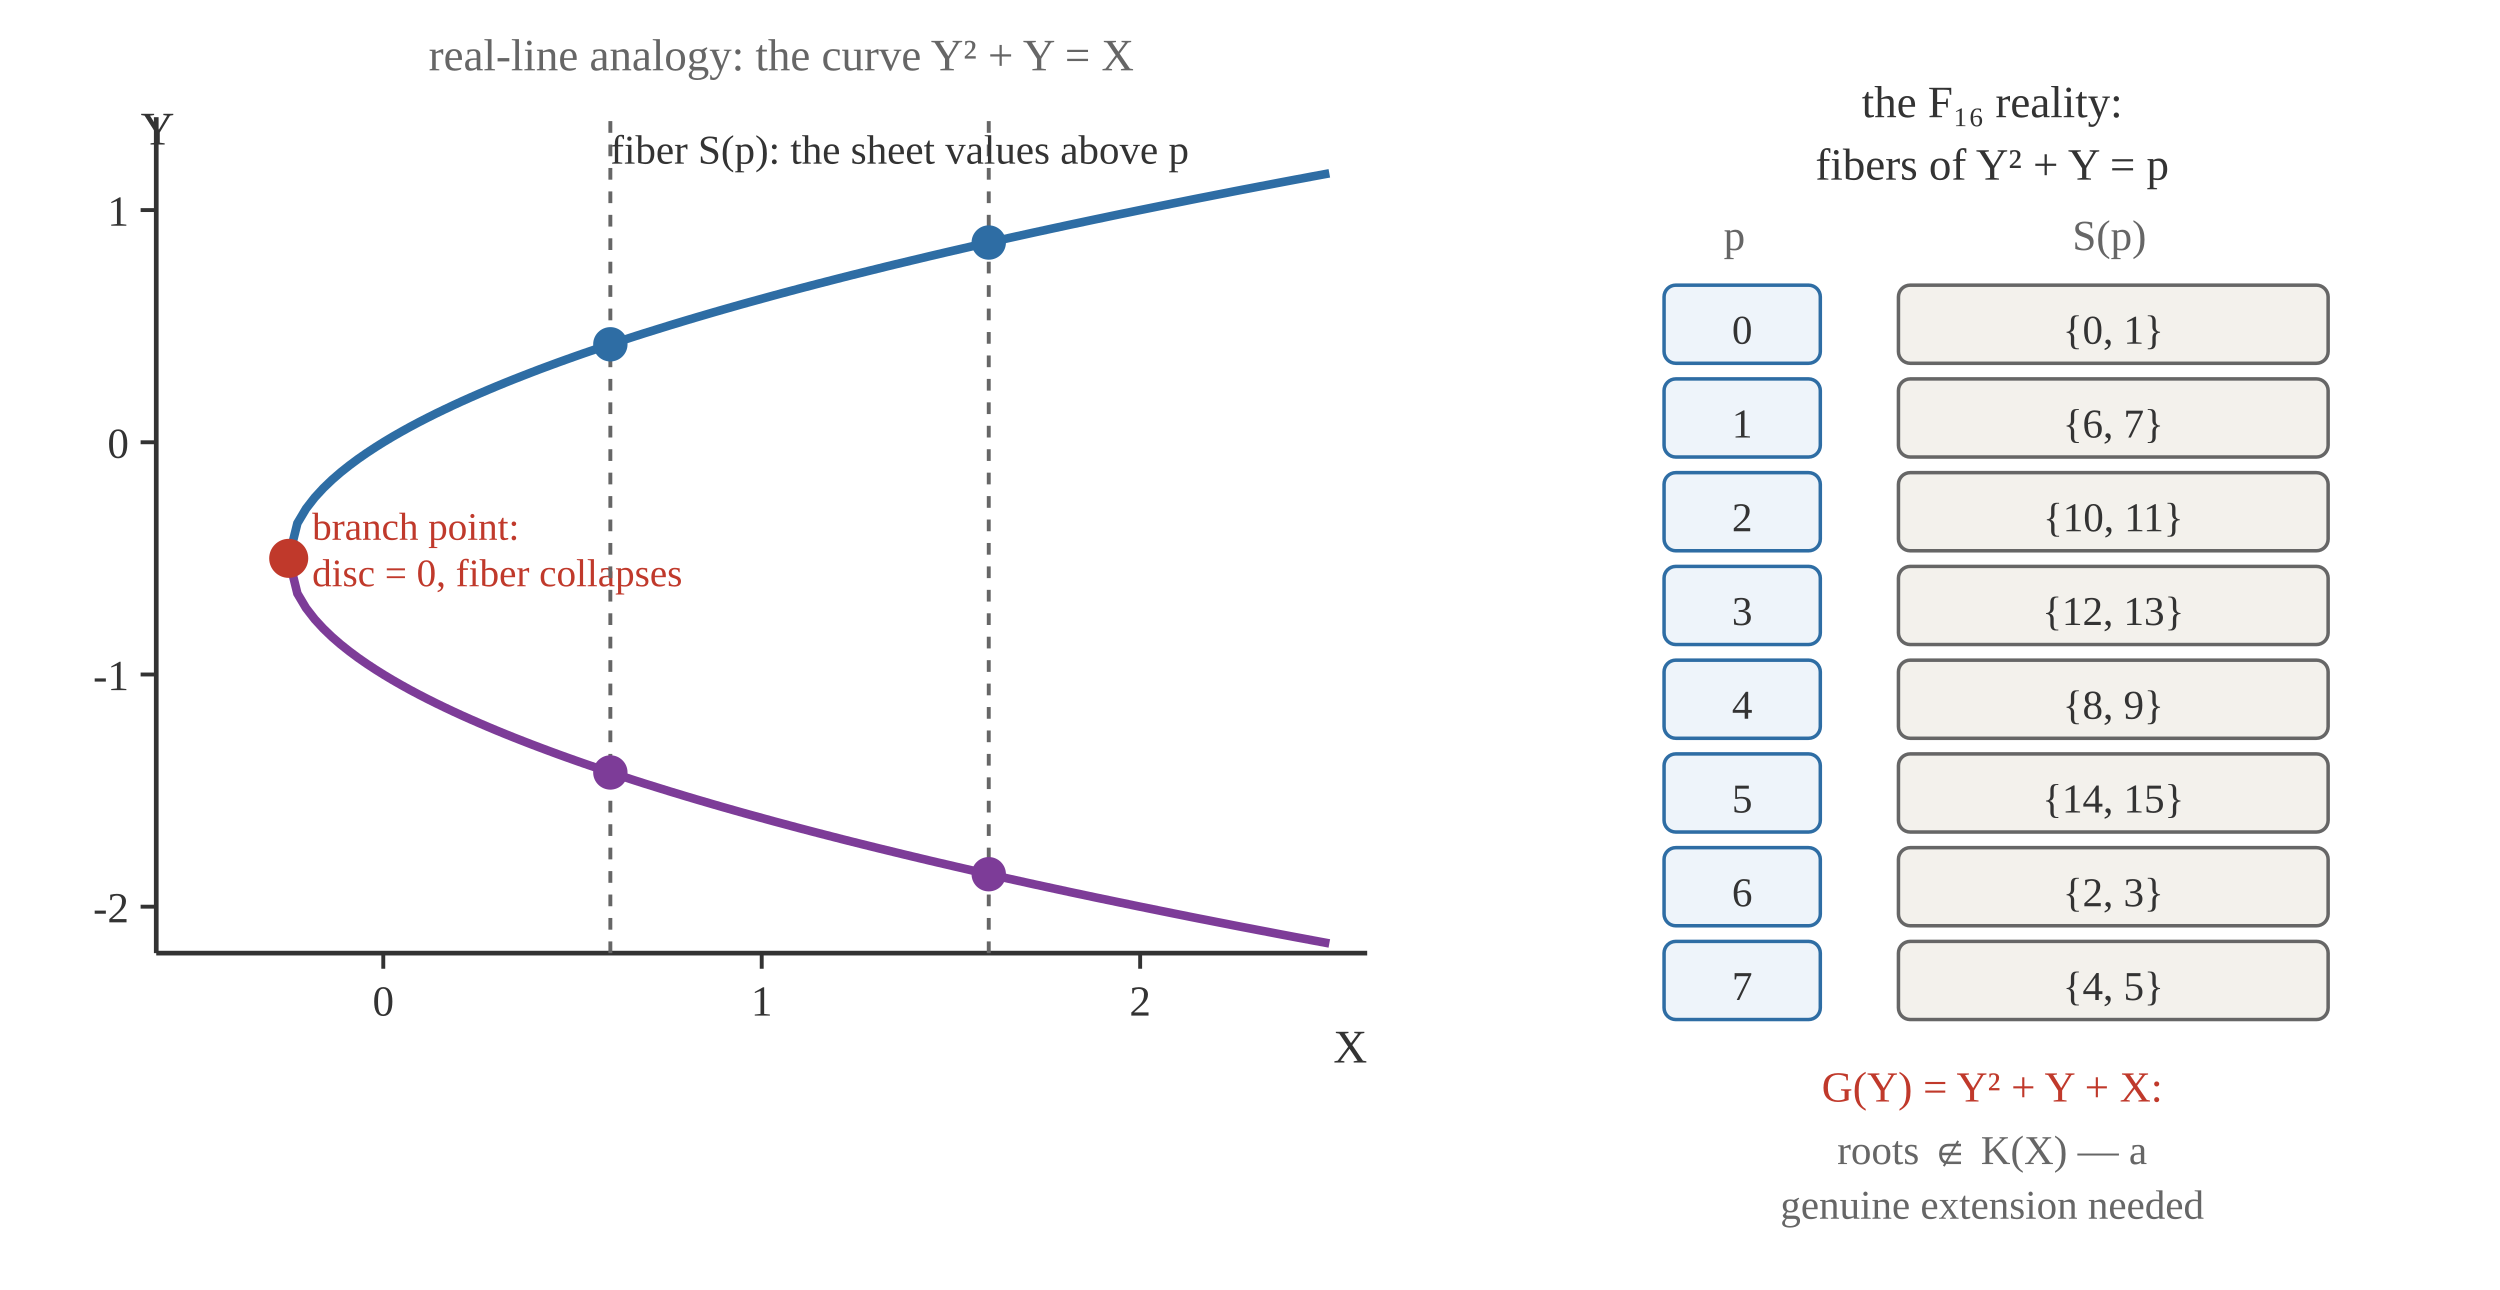
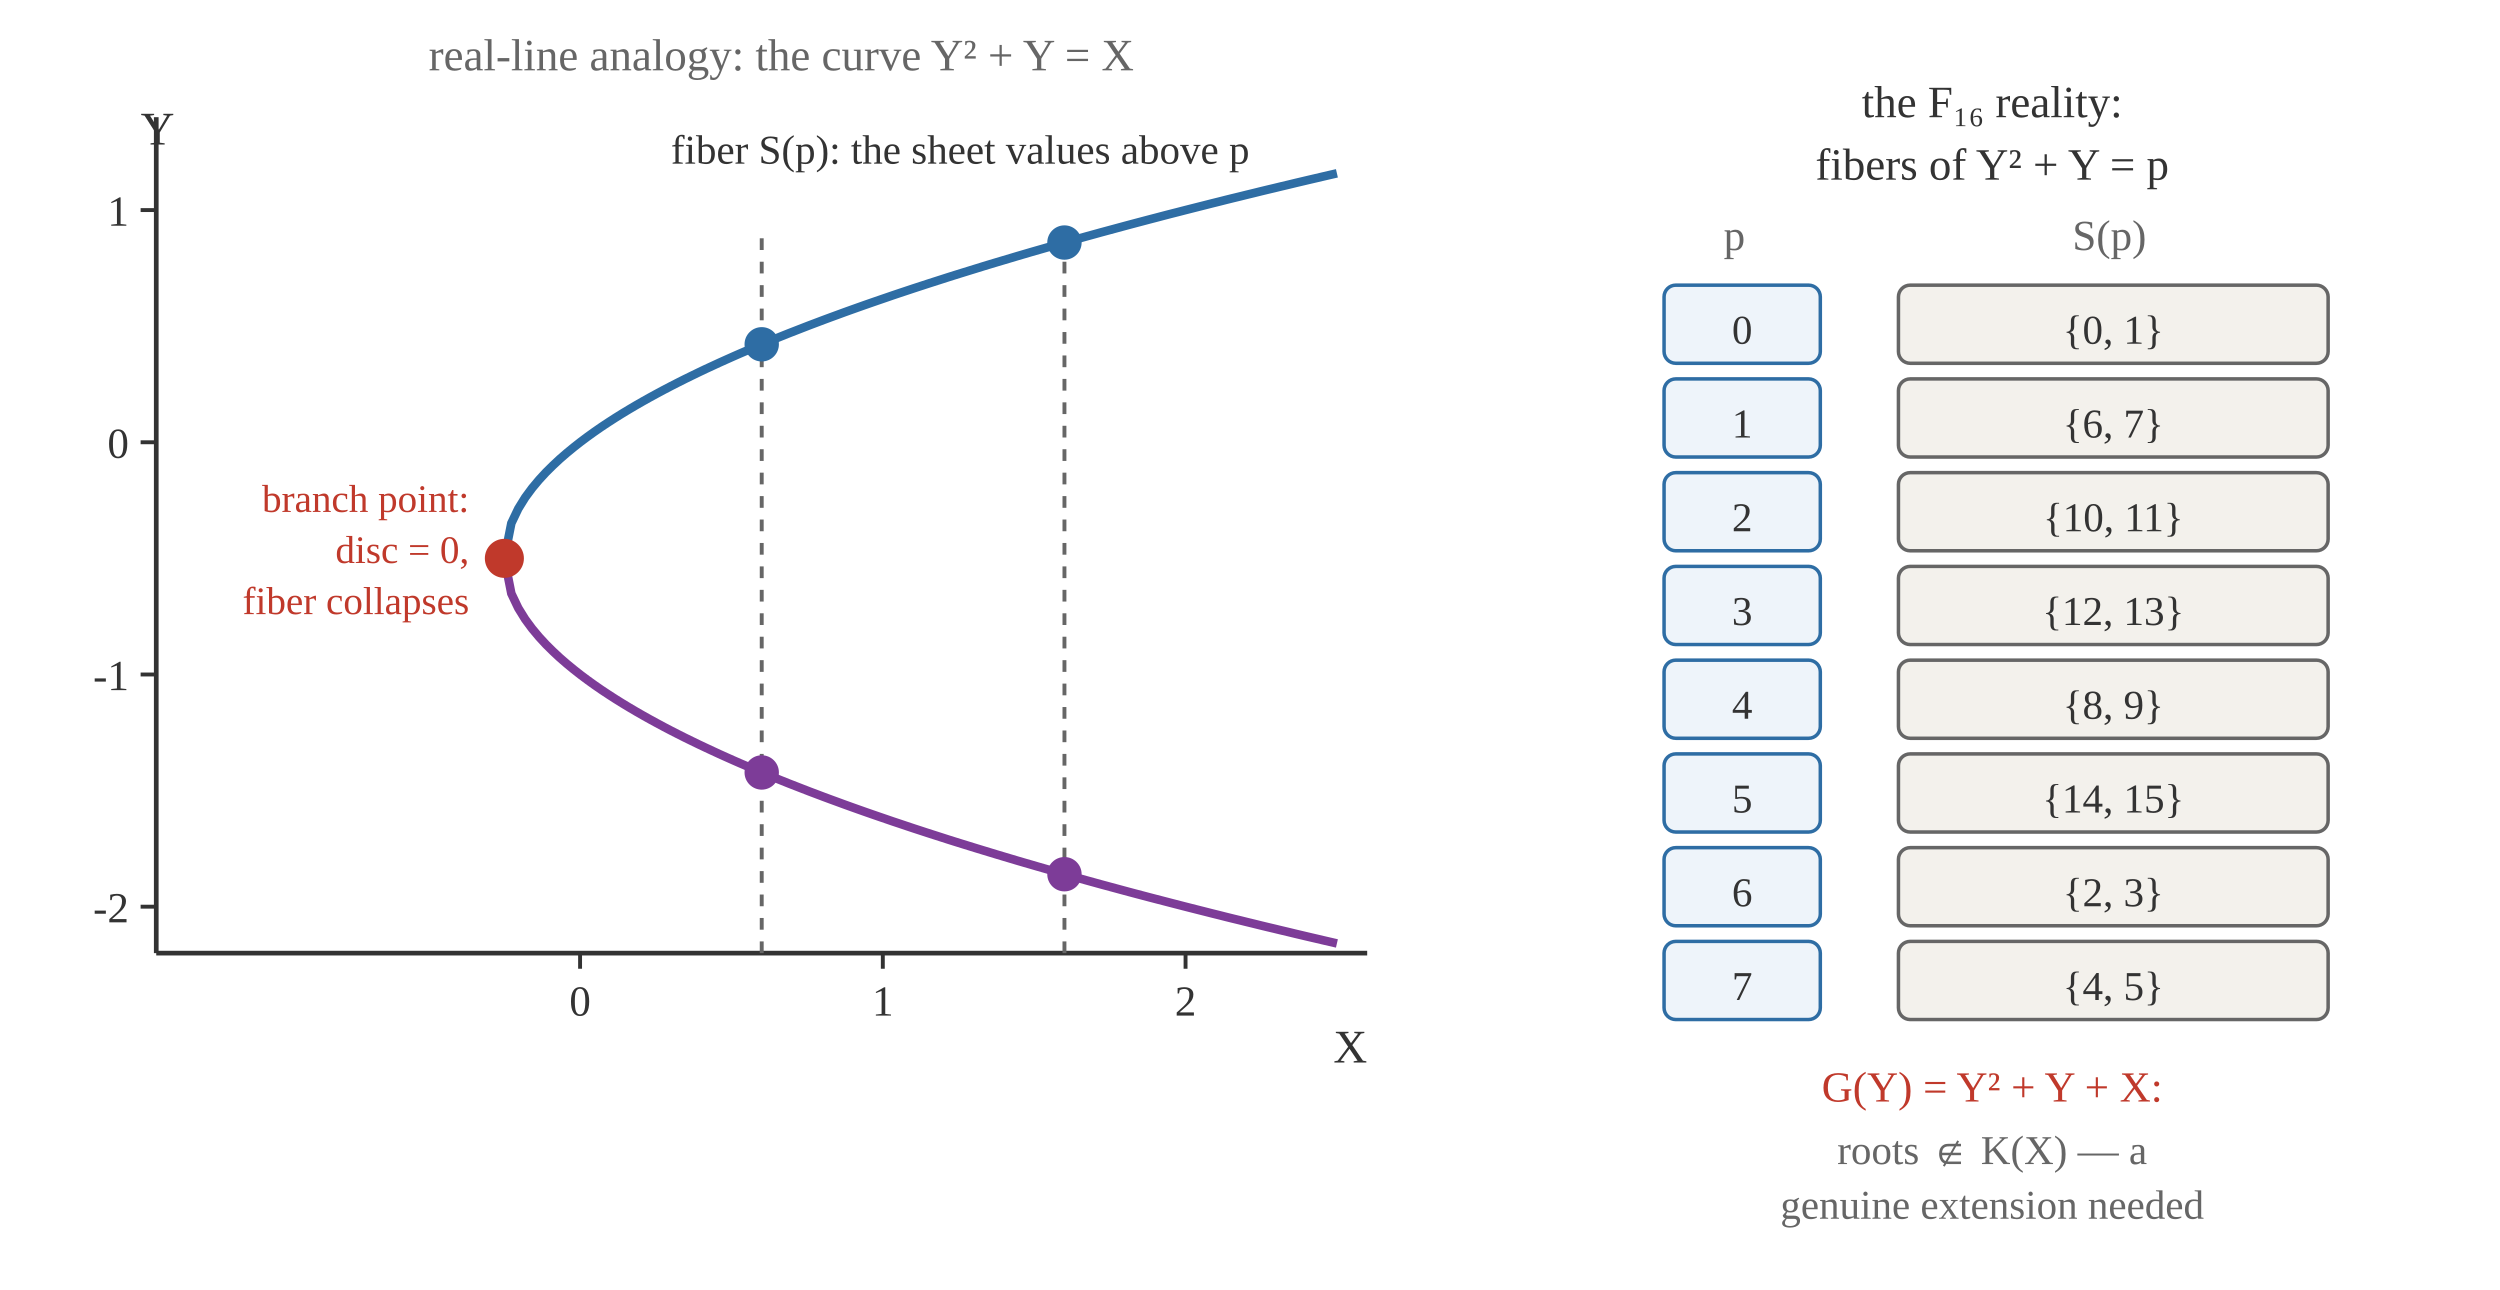
<svg class="setupfig" viewBox="0 0 640 330" width="100%" role="img" aria-label="A two-sheeted global description">
  <line x1="40" y1="244" x2="350" y2="244" stroke="#333" stroke-width="1.2" />
  <line x1="40" y1="244" x2="40" y2="30" stroke="#333" stroke-width="1.2" />
-   <line x1="98.12" y1="244" x2="98.12" y2="248" stroke="#333" stroke-width="1" />
-   <text x="98.12" y="260" font-size="11" text-anchor="middle" fill="#333">0</text>
-   <line x1="195" y1="244" x2="195" y2="248" stroke="#333" stroke-width="1" />
-   <text x="195" y="260" font-size="11" text-anchor="middle" fill="#333">1</text>
-   <line x1="291.88" y1="244" x2="291.88" y2="248" stroke="#333" stroke-width="1" />
-   <text x="291.88" y="260" font-size="11" text-anchor="middle" fill="#333">2</text>
+   <line x1="148.5" y1="244" x2="148.5" y2="248" stroke="#333" stroke-width="1" />
+   <text x="148.5" y="260" font-size="11" text-anchor="middle" fill="#333">0</text>
+   <line x1="226" y1="244" x2="226" y2="248" stroke="#333" stroke-width="1" />
+   <text x="226" y="260" font-size="11" text-anchor="middle" fill="#333">1</text>
+   <line x1="303.5" y1="244" x2="303.5" y2="248" stroke="#333" stroke-width="1" />
+   <text x="303.5" y="260" font-size="11" text-anchor="middle" fill="#333">2</text>
  <line x1="36" y1="232.11" x2="40" y2="232.11" stroke="#333" stroke-width="1" />
  <text x="33" y="236.11" font-size="11" text-anchor="end" fill="#333">-2</text>
  <line x1="36" y1="172.67" x2="40" y2="172.67" stroke="#333" stroke-width="1" />
  <text x="33" y="176.67" font-size="11" text-anchor="end" fill="#333">-1</text>
  <line x1="36" y1="113.22" x2="40" y2="113.22" stroke="#333" stroke-width="1" />
  <text x="33" y="117.22" font-size="11" text-anchor="end" fill="#333">0</text>
  <line x1="36" y1="53.78" x2="40" y2="53.78" stroke="#333" stroke-width="1" />
  <text x="33" y="57.78" font-size="11" text-anchor="end" fill="#333">1</text>
  <text x="350" y="272" font-size="12" text-anchor="end" fill="#333">X</text>
  <text x="36" y="37" font-size="12" text-anchor="start" fill="#333">Y</text>
-   <polyline points="73.91,142.94 76.13,133.95 78.35,130.22 80.57,127.36 82.79,124.95 85.01,122.82 87.23,120.9 89.45,119.14 91.67,117.49 93.89,115.95 96.11,114.49 98.33,113.1 100.55,111.77 102.77,110.5 104.99,109.27 107.21,108.09 109.43,106.95 111.65,105.84 113.87,104.77 116.09,103.72 118.31,102.7 120.53,101.71 122.75,100.74 124.97,99.79 127.19,98.86 129.41,97.95 131.63,97.06 133.85,96.19 136.07,95.33 138.29,94.48 140.51,93.66 142.73,92.84 144.95,92.04 147.17,91.25 149.39,90.47 151.61,89.71 153.83,88.95 156.05,88.21 158.27,87.47 160.49,86.75 162.71,86.03 164.93,85.32 167.15,84.63 169.37,83.94 171.59,83.25 173.81,82.58 176.03,81.91 178.25,81.25 180.47,80.6 182.69,79.95 184.91,79.31 187.13,78.68 189.35,78.05 191.57,77.43 193.79,76.82 196.01,76.21 198.23,75.6 200.45,75 202.67,74.41 204.89,73.82 207.11,73.24 209.33,72.66 211.55,72.09 213.77,71.52 215.99,70.95 218.21,70.39 220.43,69.84 222.65,69.29 224.87,68.74 227.09,68.19 229.31,67.65 231.53,67.12 233.75,66.59 235.97,66.06 238.19,65.53 240.41,65.01 242.63,64.49 244.85,63.98 247.07,63.47 249.29,62.96 251.51,62.46 253.73,61.95 255.95,61.46 258.17,60.96 260.39,60.47 262.61,59.98 264.83,59.49 267.05,59.01 269.27,58.53 271.49,58.05 273.71,57.57 275.93,57.1 278.15,56.63 280.37,56.16 282.59,55.7 284.81,55.23 287.03,54.77 289.25,54.32 291.47,53.86 293.69,53.41 295.91,52.96 298.13,52.51 300.35,52.06 302.57,51.62 304.79,51.17 307.01,50.73 309.23,50.3 311.45,49.86 313.67,49.43 315.89,48.99 318.11,48.56 320.33,48.14 322.55,47.71 324.77,47.29 326.99,46.86 329.21,46.44 331.43,46.02 333.65,45.61 335.87,45.19 338.09,44.78 340.31,44.37" fill="none" stroke="#2e6da4" stroke-width="2.2" />
-   <polyline points="73.91,142.94 76.13,151.94 78.35,155.67 80.57,158.53 82.79,160.94 85.01,163.07 87.23,164.99 89.45,166.75 91.67,168.4 93.89,169.94 96.11,171.4 98.33,172.79 100.55,174.12 102.77,175.39 104.99,176.62 107.21,177.8 109.43,178.94 111.65,180.05 113.87,181.12 116.09,182.17 118.31,183.19 120.53,184.18 122.75,185.15 124.97,186.1 127.19,187.03 129.41,187.94 131.63,188.83 133.85,189.7 136.07,190.56 138.29,191.4 140.51,192.23 142.73,193.05 144.95,193.85 147.17,194.64 149.39,195.42 151.61,196.18 153.83,196.94 156.05,197.68 158.27,198.42 160.49,199.14 162.71,199.86 164.93,200.57 167.15,201.26 169.37,201.95 171.59,202.64 173.81,203.31 176.03,203.98 178.25,204.64 180.47,205.29 182.69,205.94 184.91,206.58 187.13,207.21 189.35,207.84 191.57,208.46 193.79,209.07 196.01,209.68 198.23,210.29 200.45,210.88 202.67,211.48 204.89,212.07 207.11,212.65 209.33,213.23 211.55,213.8 213.77,214.37 215.99,214.94 218.21,215.5 220.43,216.05 222.65,216.6 224.87,217.15 227.09,217.69 229.31,218.23 231.53,218.77 233.75,219.3 235.97,219.83 238.19,220.36 240.41,220.88 242.63,221.39 244.85,221.91 247.07,222.42 249.29,222.93 251.51,223.43 253.73,223.93 255.95,224.43 258.17,224.93 260.39,225.42 262.61,225.91 264.83,226.4 267.05,226.88 269.27,227.36 271.49,227.84 273.71,228.32 275.93,228.79 278.15,229.26 280.37,229.73 282.59,230.19 284.81,230.65 287.03,231.11 289.25,231.57 291.47,232.03 293.69,232.48 295.91,232.93 298.13,233.38 300.35,233.83 302.57,234.27 304.79,234.72 307.01,235.16 309.23,235.59 311.45,236.03 313.67,236.46 315.89,236.9 318.11,237.33 320.33,237.75 322.55,238.18 324.77,238.6 326.99,239.03 329.21,239.45 331.43,239.87 333.65,240.28 335.87,240.7 338.09,241.11 340.31,241.52" fill="none" stroke="#7d3c98" stroke-width="2.2" />
-   <circle cx="73.91" cy="142.94" r="5" fill="#c0392b" />
-   <text x="79.91" y="138.19" font-size="10" text-anchor="start" fill="#c0392b">branch point:</text>
-   <text x="79.91" y="150.08" font-size="10" text-anchor="start" fill="#c0392b">disc = 0, fiber collapses</text>
-   <line x1="156.25" y1="244" x2="156.25" y2="30" stroke="#666" stroke-width="1.0" stroke-dasharray="3 3" />
-   <circle cx="156.25" cy="88.14" r="4.4" fill="#2e6da4" />
-   <circle cx="156.25" cy="197.75" r="4.4" fill="#7d3c98" />
-   <line x1="253.12" y1="244" x2="253.12" y2="30" stroke="#666" stroke-width="1.0" stroke-dasharray="3 3" />
-   <circle cx="253.12" cy="62.09" r="4.4" fill="#2e6da4" />
-   <circle cx="253.12" cy="223.8" r="4.4" fill="#7d3c98" />
-   <text x="156.25" y="41.89" font-size="10.5" text-anchor="start" fill="#333">fiber S(p): the sheet values above p</text>
+   <polyline points="129.12,142.94 130.9,133.95 132.68,130.22 134.45,127.36 136.23,124.95 138.01,122.82 139.78,120.9 141.56,119.14 143.33,117.49 145.11,115.95 146.89,114.49 148.66,113.1 150.44,111.77 152.21,110.5 153.99,109.27 155.77,108.09 157.54,106.95 159.32,105.84 161.09,104.77 162.87,103.72 164.65,102.7 166.42,101.71 168.2,100.74 169.97,99.79 171.75,98.86 173.53,97.95 175.3,97.06 177.08,96.19 178.85,95.33 180.63,94.48 182.41,93.66 184.18,92.84 185.96,92.04 187.73,91.25 189.51,90.47 191.29,89.71 193.06,88.95 194.84,88.21 196.61,87.47 198.39,86.75 200.17,86.03 201.94,85.32 203.72,84.63 205.49,83.94 207.27,83.25 209.05,82.58 210.82,81.91 212.6,81.25 214.38,80.6 216.15,79.95 217.93,79.31 219.7,78.68 221.48,78.05 223.26,77.43 225.03,76.82 226.81,76.21 228.58,75.6 230.36,75 232.14,74.41 233.91,73.82 235.69,73.24 237.46,72.66 239.24,72.09 241.02,71.52 242.79,70.95 244.57,70.39 246.34,69.84 248.12,69.29 249.9,68.74 251.67,68.19 253.45,67.65 255.22,67.12 257,66.59 258.78,66.06 260.55,65.53 262.33,65.01 264.1,64.49 265.88,63.98 267.66,63.47 269.43,62.96 271.21,62.46 272.98,61.95 274.76,61.46 276.54,60.96 278.31,60.47 280.09,59.98 281.86,59.49 283.64,59.01 285.42,58.53 287.19,58.05 288.97,57.57 290.74,57.1 292.52,56.63 294.3,56.16 296.07,55.7 297.85,55.23 299.62,54.77 301.4,54.32 303.18,53.86 304.95,53.41 306.73,52.96 308.51,52.51 310.28,52.06 312.06,51.62 313.83,51.17 315.61,50.73 317.39,50.3 319.16,49.86 320.94,49.43 322.71,48.99 324.49,48.56 326.27,48.14 328.04,47.71 329.82,47.29 331.59,46.86 333.37,46.44 335.15,46.02 336.92,45.61 338.7,45.19 340.47,44.78 342.25,44.37" fill="none" stroke="#2e6da4" stroke-width="2.2" />
+   <polyline points="129.12,142.94 130.9,151.94 132.68,155.67 134.45,158.53 136.23,160.94 138.01,163.07 139.78,164.99 141.56,166.75 143.33,168.4 145.11,169.94 146.89,171.4 148.66,172.79 150.44,174.12 152.21,175.39 153.99,176.62 155.77,177.8 157.54,178.94 159.32,180.05 161.09,181.12 162.87,182.17 164.65,183.19 166.42,184.18 168.2,185.15 169.97,186.1 171.75,187.03 173.53,187.94 175.3,188.83 177.08,189.7 178.85,190.56 180.63,191.4 182.41,192.23 184.18,193.05 185.96,193.85 187.73,194.64 189.51,195.42 191.29,196.18 193.06,196.94 194.84,197.68 196.61,198.42 198.39,199.14 200.17,199.86 201.94,200.57 203.72,201.26 205.49,201.95 207.27,202.64 209.05,203.31 210.82,203.98 212.6,204.64 214.38,205.29 216.15,205.94 217.93,206.58 219.7,207.21 221.48,207.84 223.26,208.46 225.03,209.07 226.81,209.68 228.58,210.29 230.36,210.88 232.14,211.48 233.91,212.07 235.69,212.65 237.46,213.23 239.24,213.8 241.02,214.37 242.79,214.94 244.57,215.5 246.34,216.05 248.12,216.6 249.9,217.15 251.67,217.69 253.45,218.23 255.22,218.77 257,219.3 258.78,219.83 260.55,220.36 262.33,220.88 264.1,221.39 265.88,221.91 267.66,222.42 269.43,222.93 271.21,223.43 272.98,223.93 274.76,224.43 276.54,224.93 278.31,225.42 280.09,225.91 281.86,226.4 283.64,226.88 285.42,227.36 287.19,227.84 288.97,228.32 290.74,228.79 292.52,229.26 294.3,229.73 296.07,230.19 297.85,230.65 299.62,231.11 301.4,231.57 303.18,232.03 304.95,232.48 306.73,232.93 308.51,233.38 310.28,233.83 312.06,234.27 313.83,234.72 315.61,235.16 317.39,235.59 319.16,236.03 320.94,236.46 322.71,236.9 324.49,237.33 326.27,237.75 328.04,238.18 329.82,238.6 331.59,239.03 333.37,239.45 335.15,239.87 336.92,240.28 338.7,240.7 340.47,241.11 342.25,241.52" fill="none" stroke="#7d3c98" stroke-width="2.2" />
+   <circle cx="129.12" cy="142.94" r="5" fill="#c0392b" />
+   <text x="120.12" y="131.06" font-size="10" text-anchor="end" fill="#c0392b">branch point:</text>
+   <text x="120.12" y="144.13" font-size="10" text-anchor="end" fill="#c0392b">disc = 0,</text>
+   <text x="120.12" y="157.21" font-size="10" text-anchor="end" fill="#c0392b">fiber collapses</text>
+   <line x1="195" y1="244" x2="195" y2="58.53" stroke="#666" stroke-width="1.0" stroke-dasharray="3 3" />
+   <circle cx="195" cy="88.14" r="4.4" fill="#2e6da4" />
+   <circle cx="195" cy="197.75" r="4.4" fill="#7d3c98" />
+   <line x1="272.5" y1="244" x2="272.5" y2="58.53" stroke="#666" stroke-width="1.0" stroke-dasharray="3 3" />
+   <circle cx="272.5" cy="62.09" r="4.4" fill="#2e6da4" />
+   <circle cx="272.5" cy="223.8" r="4.4" fill="#7d3c98" />
+   <text x="171.75" y="41.89" font-size="10.5" text-anchor="start" fill="#333">fiber S(p): the sheet values above p</text>
  <text x="200" y="18" font-size="11.5" text-anchor="middle" fill="#666">real-line analogy: the curve Y² + Y = X</text>
  <text x="510" y="30" font-size="11.5" text-anchor="middle" fill="#333">the F₁₆ reality:</text>
  <text x="510" y="46" font-size="11.5" text-anchor="middle" fill="#333">fibers of Y² + Y = p</text>
  <text x="444" y="64" font-size="11" text-anchor="middle" fill="#666">p</text>
  <text x="540" y="64" font-size="11" text-anchor="middle" fill="#666">S(p)</text>
  <rect x="426" y="73" width="40" height="20" rx="3" fill="#eef4fa" stroke="#2e6da4" stroke-width="0.9" />
  <text x="446" y="88" font-size="10.5" text-anchor="middle" fill="#333">0</text>
  <rect x="486" y="73" width="110" height="20" rx="3" fill="#f3f1ec" stroke="#666" stroke-width="0.9" />
  <text x="541" y="88" font-size="10.5" text-anchor="middle" fill="#333">{0, 1}</text>
  <rect x="426" y="97" width="40" height="20" rx="3" fill="#eef4fa" stroke="#2e6da4" stroke-width="0.9" />
  <text x="446" y="112" font-size="10.5" text-anchor="middle" fill="#333">1</text>
  <rect x="486" y="97" width="110" height="20" rx="3" fill="#f3f1ec" stroke="#666" stroke-width="0.9" />
  <text x="541" y="112" font-size="10.5" text-anchor="middle" fill="#333">{6, 7}</text>
  <rect x="426" y="121" width="40" height="20" rx="3" fill="#eef4fa" stroke="#2e6da4" stroke-width="0.9" />
  <text x="446" y="136" font-size="10.5" text-anchor="middle" fill="#333">2</text>
  <rect x="486" y="121" width="110" height="20" rx="3" fill="#f3f1ec" stroke="#666" stroke-width="0.9" />
  <text x="541" y="136" font-size="10.5" text-anchor="middle" fill="#333">{10, 11}</text>
  <rect x="426" y="145" width="40" height="20" rx="3" fill="#eef4fa" stroke="#2e6da4" stroke-width="0.9" />
  <text x="446" y="160" font-size="10.5" text-anchor="middle" fill="#333">3</text>
  <rect x="486" y="145" width="110" height="20" rx="3" fill="#f3f1ec" stroke="#666" stroke-width="0.9" />
  <text x="541" y="160" font-size="10.5" text-anchor="middle" fill="#333">{12, 13}</text>
  <rect x="426" y="169" width="40" height="20" rx="3" fill="#eef4fa" stroke="#2e6da4" stroke-width="0.9" />
  <text x="446" y="184" font-size="10.5" text-anchor="middle" fill="#333">4</text>
  <rect x="486" y="169" width="110" height="20" rx="3" fill="#f3f1ec" stroke="#666" stroke-width="0.9" />
  <text x="541" y="184" font-size="10.5" text-anchor="middle" fill="#333">{8, 9}</text>
  <rect x="426" y="193" width="40" height="20" rx="3" fill="#eef4fa" stroke="#2e6da4" stroke-width="0.9" />
  <text x="446" y="208" font-size="10.5" text-anchor="middle" fill="#333">5</text>
  <rect x="486" y="193" width="110" height="20" rx="3" fill="#f3f1ec" stroke="#666" stroke-width="0.9" />
  <text x="541" y="208" font-size="10.5" text-anchor="middle" fill="#333">{14, 15}</text>
  <rect x="426" y="217" width="40" height="20" rx="3" fill="#eef4fa" stroke="#2e6da4" stroke-width="0.9" />
  <text x="446" y="232" font-size="10.5" text-anchor="middle" fill="#333">6</text>
  <rect x="486" y="217" width="110" height="20" rx="3" fill="#f3f1ec" stroke="#666" stroke-width="0.9" />
  <text x="541" y="232" font-size="10.5" text-anchor="middle" fill="#333">{2, 3}</text>
  <rect x="426" y="241" width="40" height="20" rx="3" fill="#eef4fa" stroke="#2e6da4" stroke-width="0.9" />
  <text x="446" y="256" font-size="10.5" text-anchor="middle" fill="#333">7</text>
  <rect x="486" y="241" width="110" height="20" rx="3" fill="#f3f1ec" stroke="#666" stroke-width="0.9" />
  <text x="541" y="256" font-size="10.5" text-anchor="middle" fill="#333">{4, 5}</text>
  <text x="510" y="282" font-size="11" text-anchor="middle" fill="#c0392b">G(Y) = Y² + Y + X:</text>
  <text x="510" y="298" font-size="10.5" text-anchor="middle" fill="#666">roots ∉ K(X) — a</text>
  <text x="510" y="312" font-size="10.5" text-anchor="middle" fill="#666">genuine extension needed</text>
</svg>
